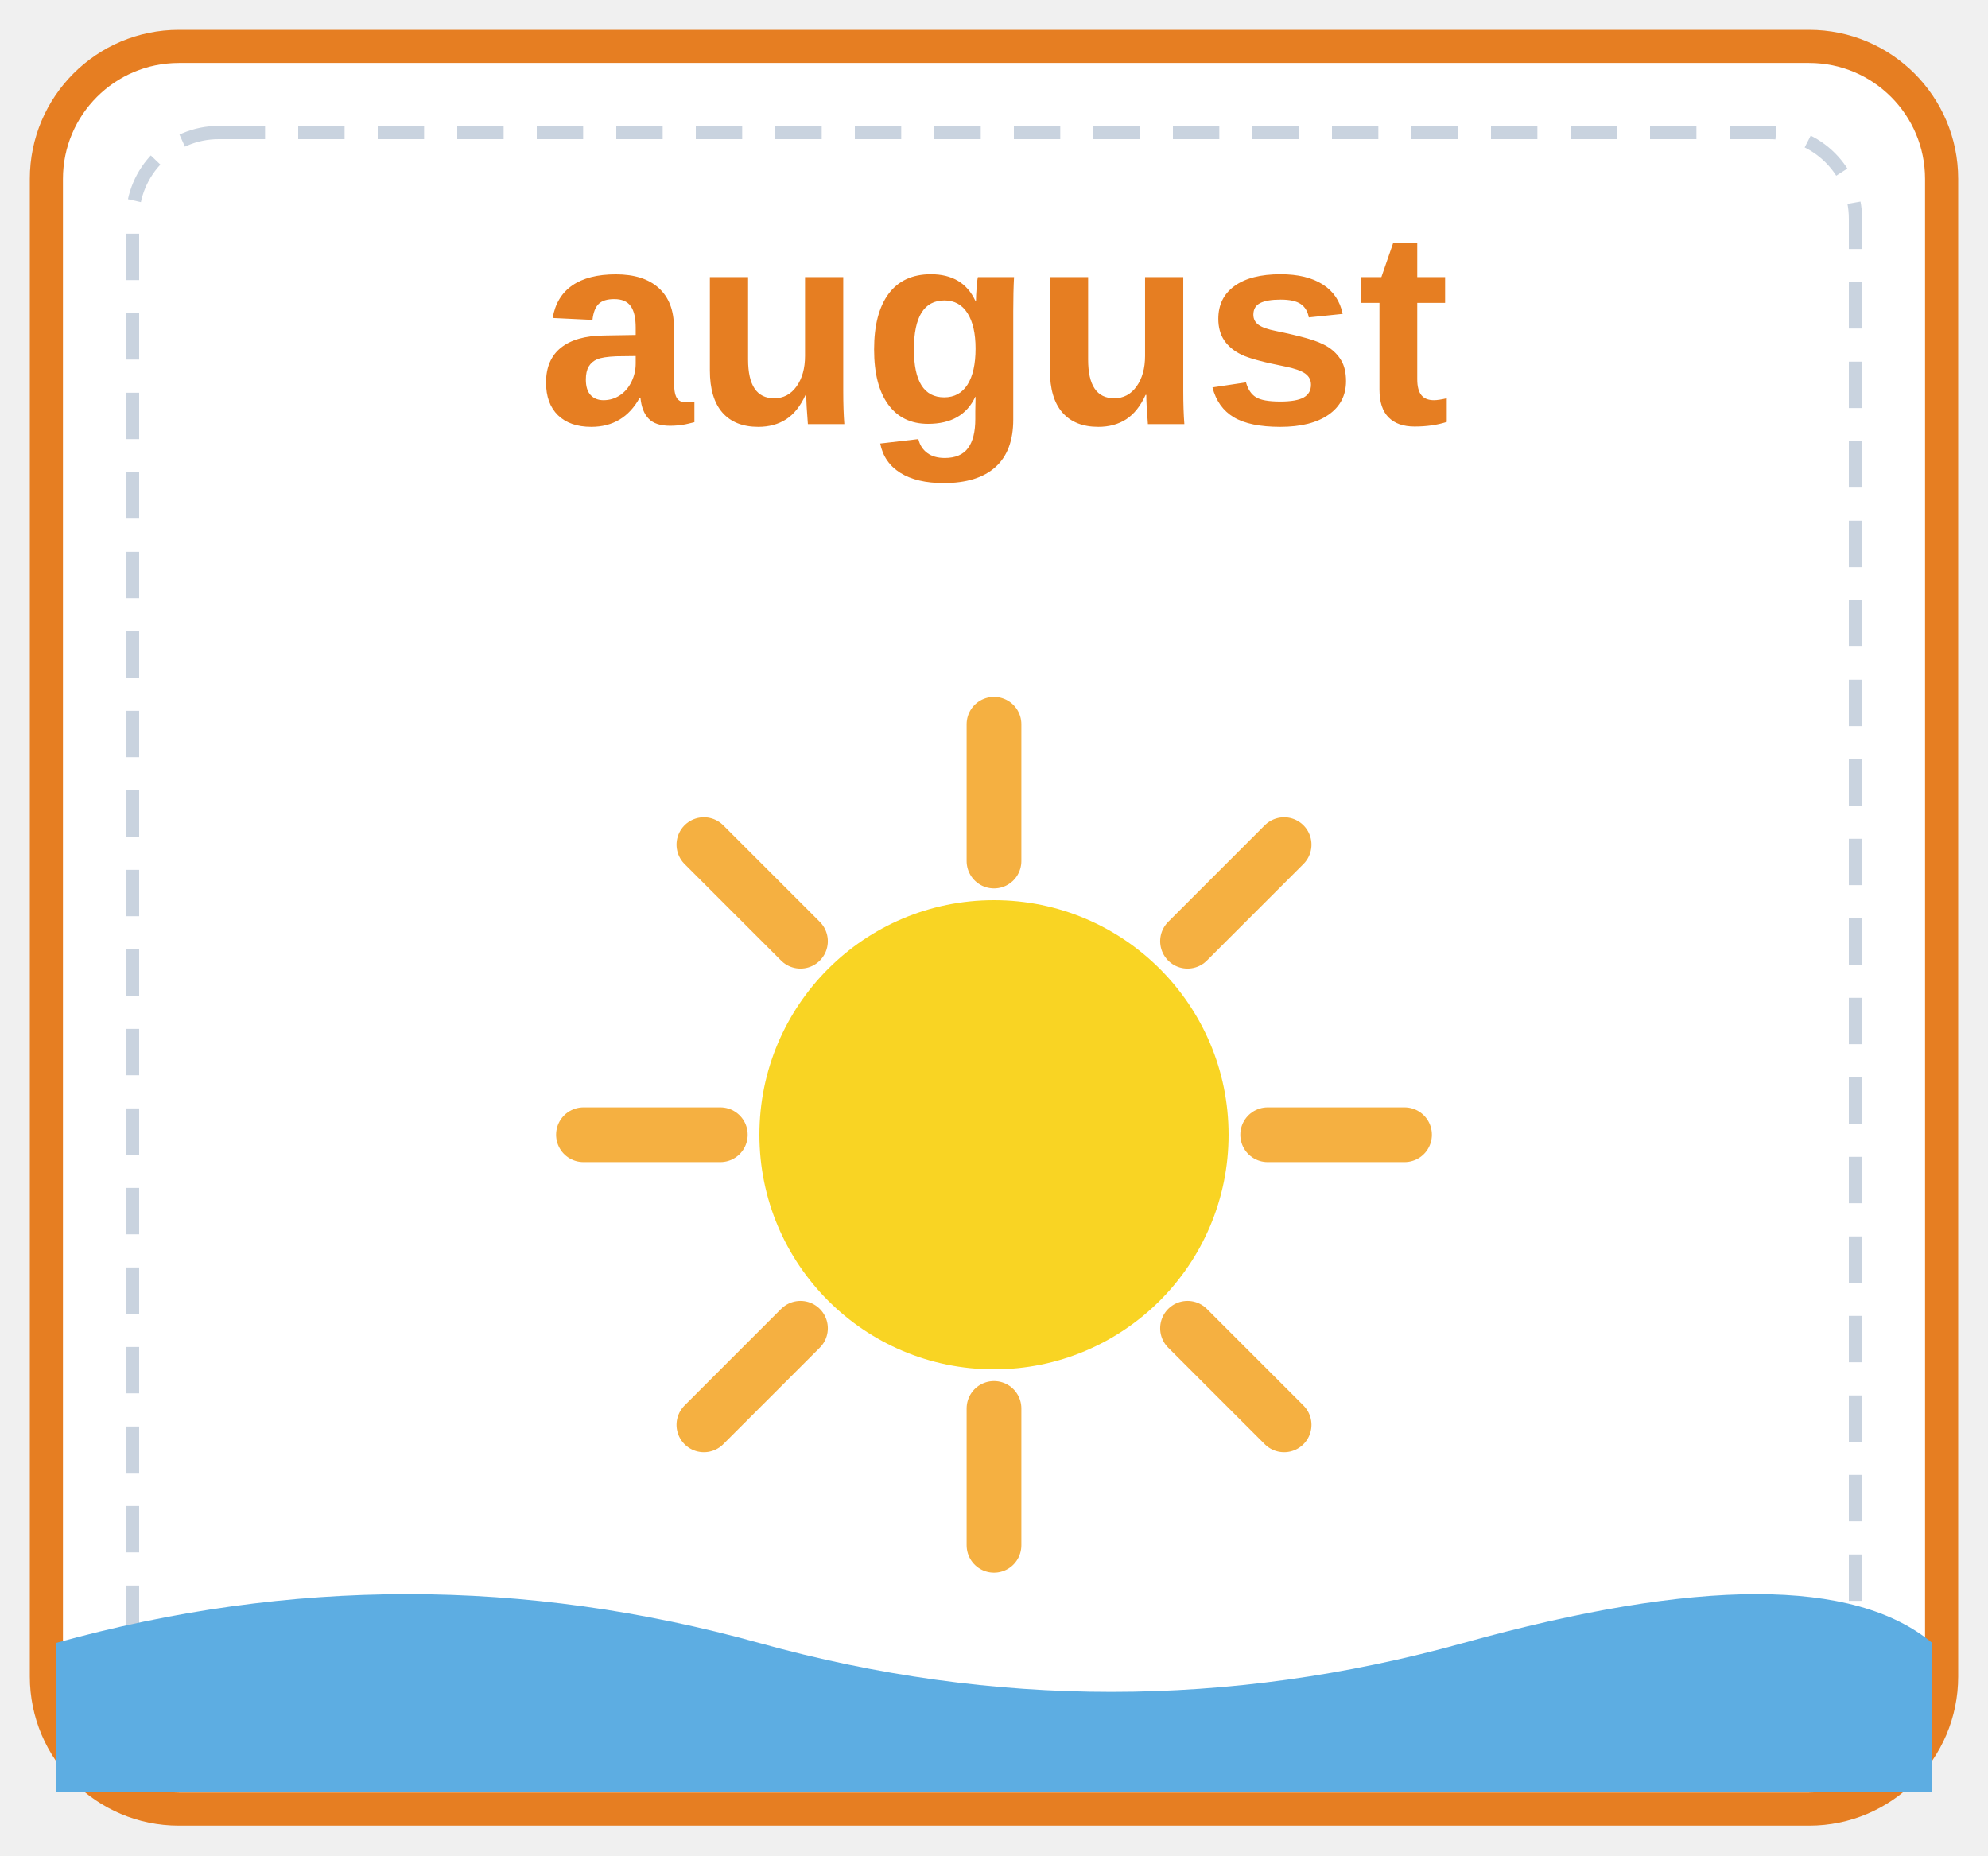
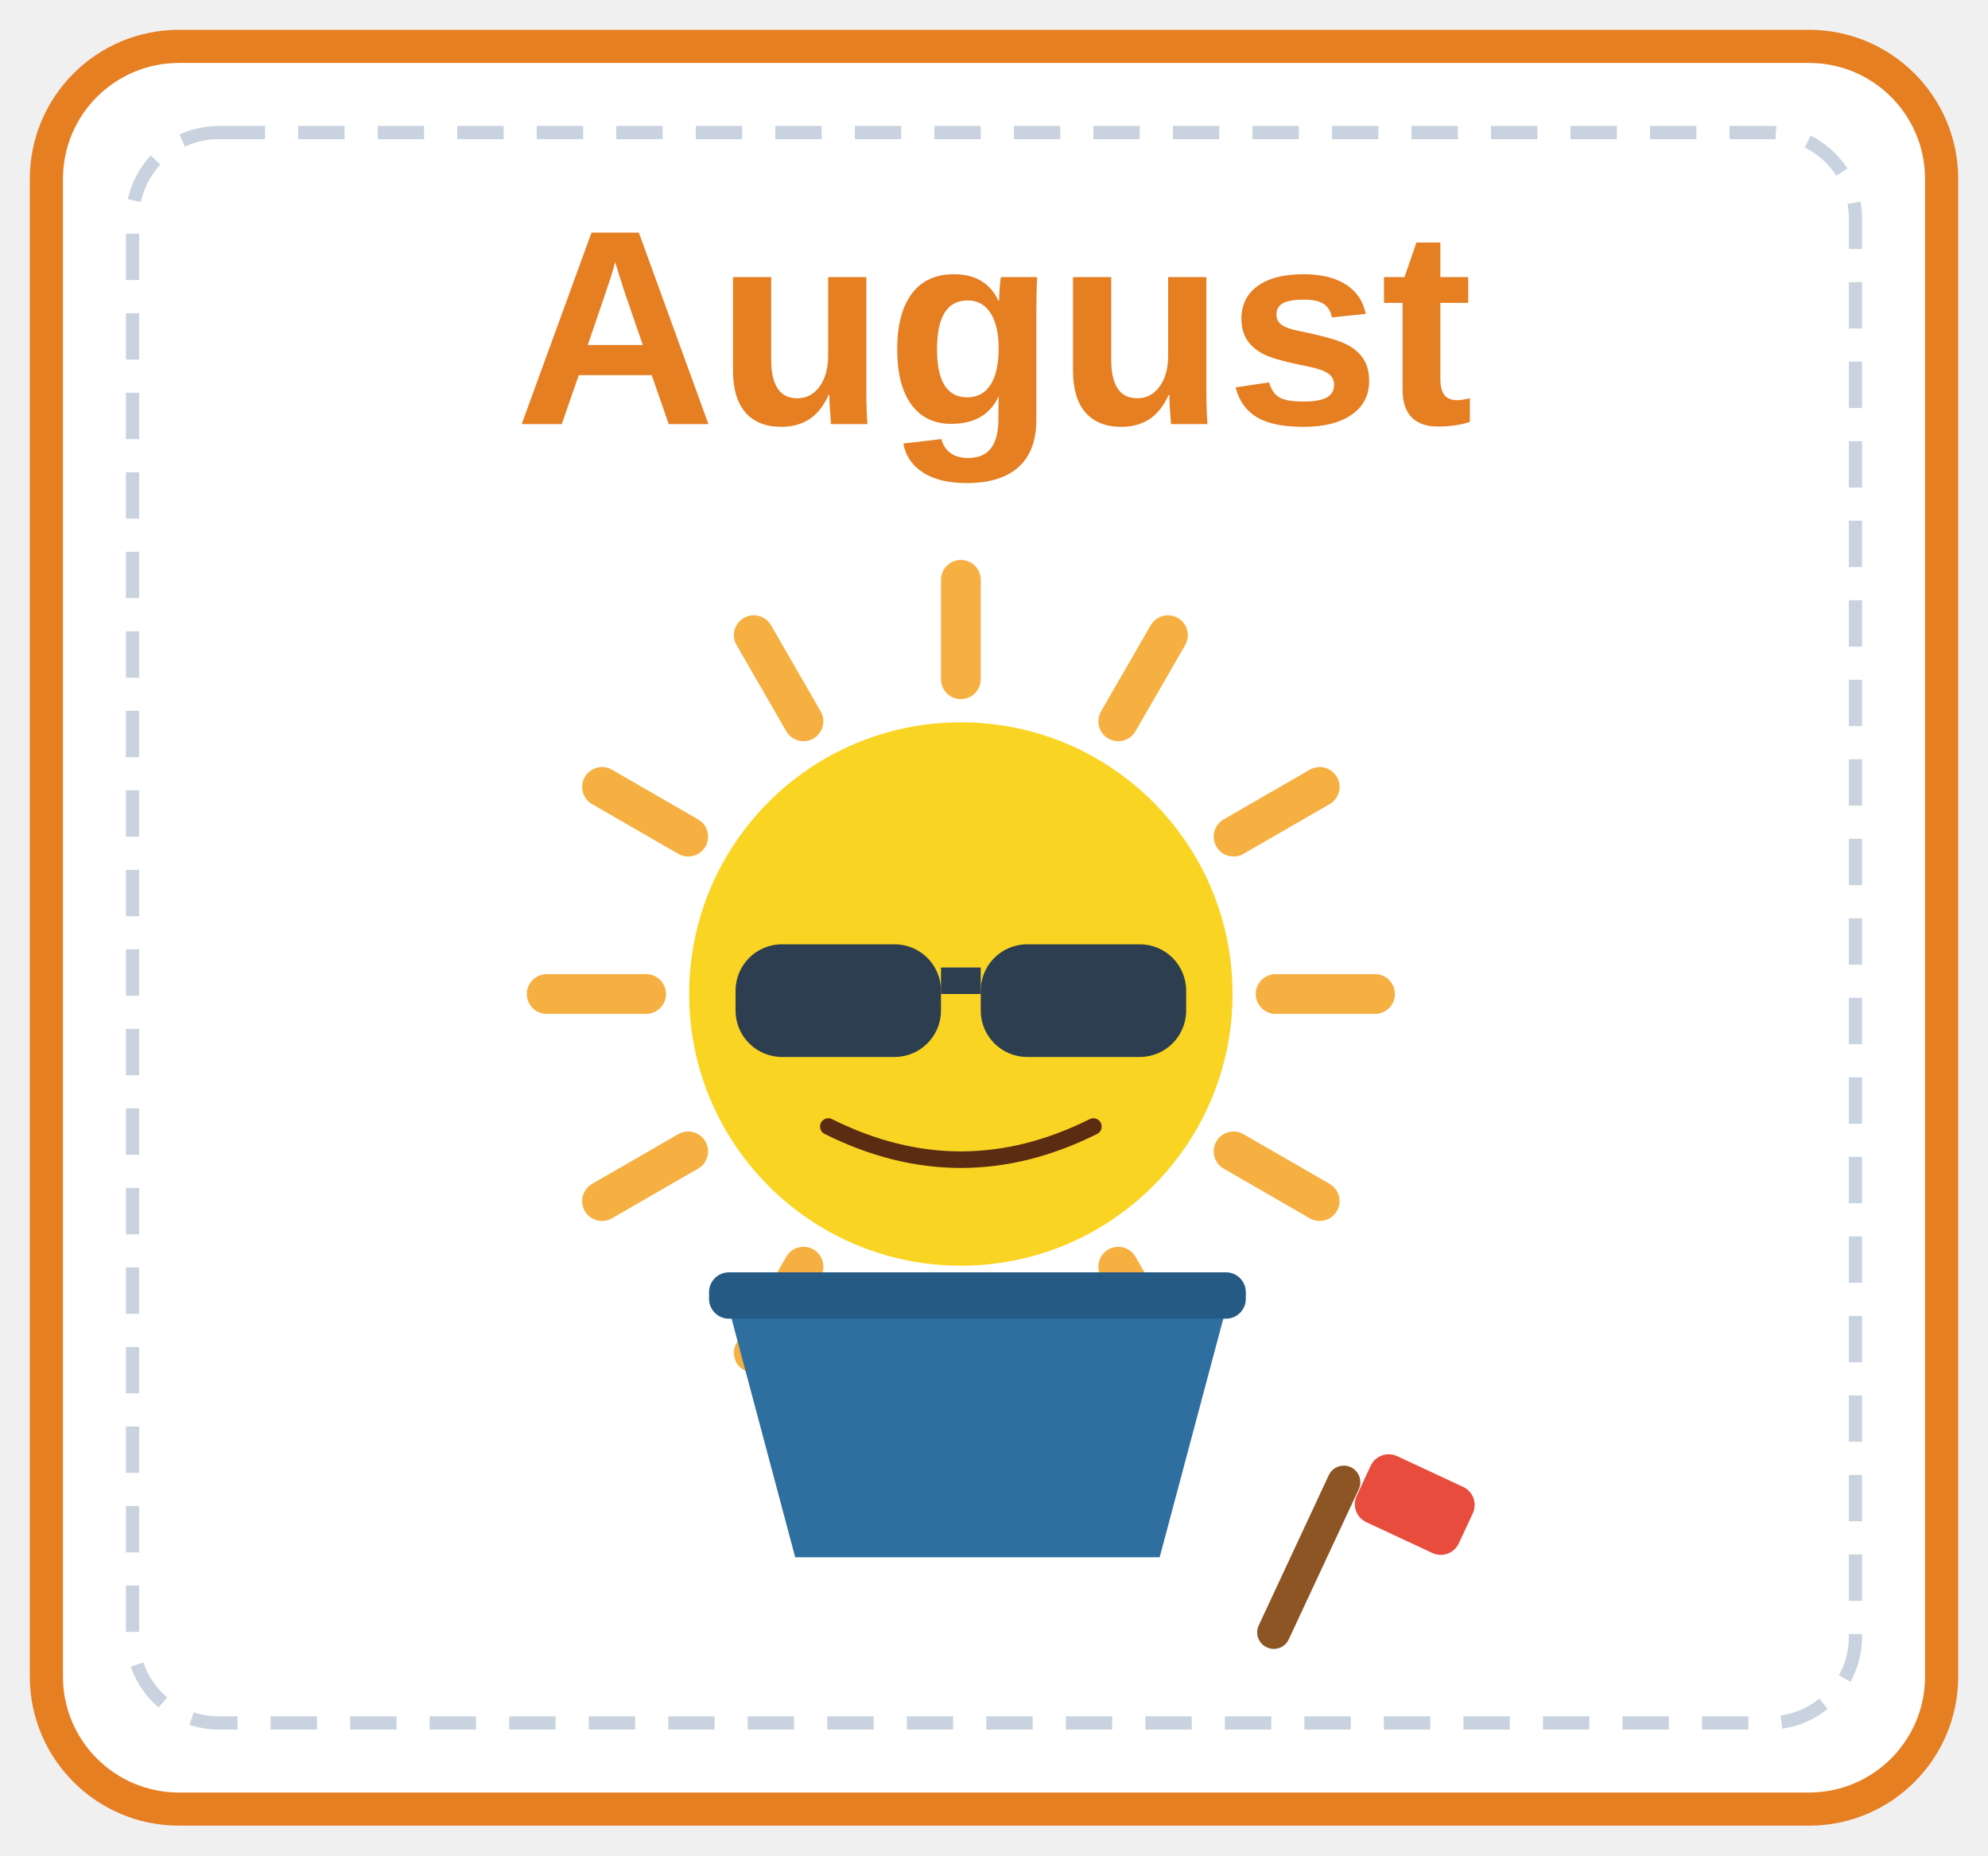
- <svg xmlns="http://www.w3.org/2000/svg" viewBox="0 0 600 560" role="img" aria-label="august">
+ <svg xmlns="http://www.w3.org/2000/svg" viewBox="0 0 600 560" role="img" aria-label="August">
  <rect x="14" y="14" width="572" height="532" rx="40" fill="#ffffff" stroke="#e67e22" stroke-width="10" />
  <rect x="40" y="40" width="520" height="480" rx="26" fill="none" stroke="#c9d3df" stroke-width="4" stroke-dasharray="14 10" />
-   <text x="300.0" y="128" text-anchor="middle" font-family="Nunito, Arial, sans-serif" font-size="84" font-weight="800" fill="#e67e22">august</text>
-   <g transform="translate(300 300) scale(1.18) translate(-300 -300) translate(0 36)">
-     <line x1="370.0" y1="300.0" x2="405.0" y2="300.0" stroke="#f5b041" stroke-width="14" stroke-linecap="round" />
-     <line x1="349.5" y1="349.5" x2="374.2" y2="374.2" stroke="#f5b041" stroke-width="14" stroke-linecap="round" />
-     <line x1="300.0" y1="370.0" x2="300.0" y2="405.0" stroke="#f5b041" stroke-width="14" stroke-linecap="round" />
-     <line x1="250.5" y1="349.5" x2="225.8" y2="374.2" stroke="#f5b041" stroke-width="14" stroke-linecap="round" />
-     <line x1="230.0" y1="300.0" x2="195.0" y2="300.0" stroke="#f5b041" stroke-width="14" stroke-linecap="round" />
-     <line x1="250.5" y1="250.5" x2="225.8" y2="225.8" stroke="#f5b041" stroke-width="14" stroke-linecap="round" />
-     <line x1="300.0" y1="230.0" x2="300.0" y2="195.0" stroke="#f5b041" stroke-width="14" stroke-linecap="round" />
-     <line x1="349.5" y1="250.5" x2="374.2" y2="225.8" stroke="#f5b041" stroke-width="14" stroke-linecap="round" />
-     <circle cx="300" cy="300" r="60" fill="#f9d423" />
-     <path d="M60 430 Q150 405 240 430 T420 430 T540 430 L540 468 L60 468 Z" fill="#5dade2" />
-   </g>
+   <text x="300.0" y="128" text-anchor="middle" font-family="Nunito, Arial, sans-serif" font-size="84" font-weight="800" fill="#e67e22">August</text>
+   <line x1="385.0" y1="300.0" x2="415.0" y2="300.0" stroke="#f5b041" stroke-width="12" stroke-linecap="round" />
+   <line x1="372.3" y1="347.5" x2="398.3" y2="362.5" stroke="#f5b041" stroke-width="12" stroke-linecap="round" />
+   <line x1="337.5" y1="382.3" x2="352.5" y2="408.3" stroke="#f5b041" stroke-width="12" stroke-linecap="round" />
+   <line x1="290.0" y1="395.0" x2="290.0" y2="425.0" stroke="#f5b041" stroke-width="12" stroke-linecap="round" />
+   <line x1="242.5" y1="382.3" x2="227.5" y2="408.3" stroke="#f5b041" stroke-width="12" stroke-linecap="round" />
+   <line x1="207.7" y1="347.5" x2="181.7" y2="362.5" stroke="#f5b041" stroke-width="12" stroke-linecap="round" />
+   <line x1="195.0" y1="300.0" x2="165.0" y2="300.0" stroke="#f5b041" stroke-width="12" stroke-linecap="round" />
+   <line x1="207.7" y1="252.5" x2="181.7" y2="237.5" stroke="#f5b041" stroke-width="12" stroke-linecap="round" />
+   <line x1="242.5" y1="217.7" x2="227.5" y2="191.7" stroke="#f5b041" stroke-width="12" stroke-linecap="round" />
+   <line x1="290.0" y1="205.0" x2="290.0" y2="175.0" stroke="#f5b041" stroke-width="12" stroke-linecap="round" />
+   <line x1="337.5" y1="217.7" x2="352.5" y2="191.7" stroke="#f5b041" stroke-width="12" stroke-linecap="round" />
+   <line x1="372.3" y1="252.5" x2="398.3" y2="237.5" stroke="#f5b041" stroke-width="12" stroke-linecap="round" />
+   <circle cx="290" cy="300" r="82" fill="#f9d423" />
+   <rect x="222" y="285" width="62" height="34" rx="14" fill="#2c3e50" />
+   <rect x="296" y="285" width="62" height="34" rx="14" fill="#2c3e50" />
+   <rect x="284" y="292" width="12" height="8" fill="#2c3e50" />
+   <path d="M250 340 Q290 360 330 340" stroke="#5b2c12" stroke-width="5" fill="none" stroke-linecap="round" />
+   <path d="M220 395 L370 395 L350 470 L240 470 Z" fill="#2f6f9f" />
+   <rect x="214" y="384" width="162" height="14" rx="6" fill="#245a83" />
+   <rect x="390" y="440" width="10" height="60" rx="5" fill="#8d5524" transform="rotate(25 395 470)" />
+   <rect x="412" y="436" width="34" height="22" rx="6" fill="#e74c3c" transform="rotate(25 412 446)" />
</svg>
